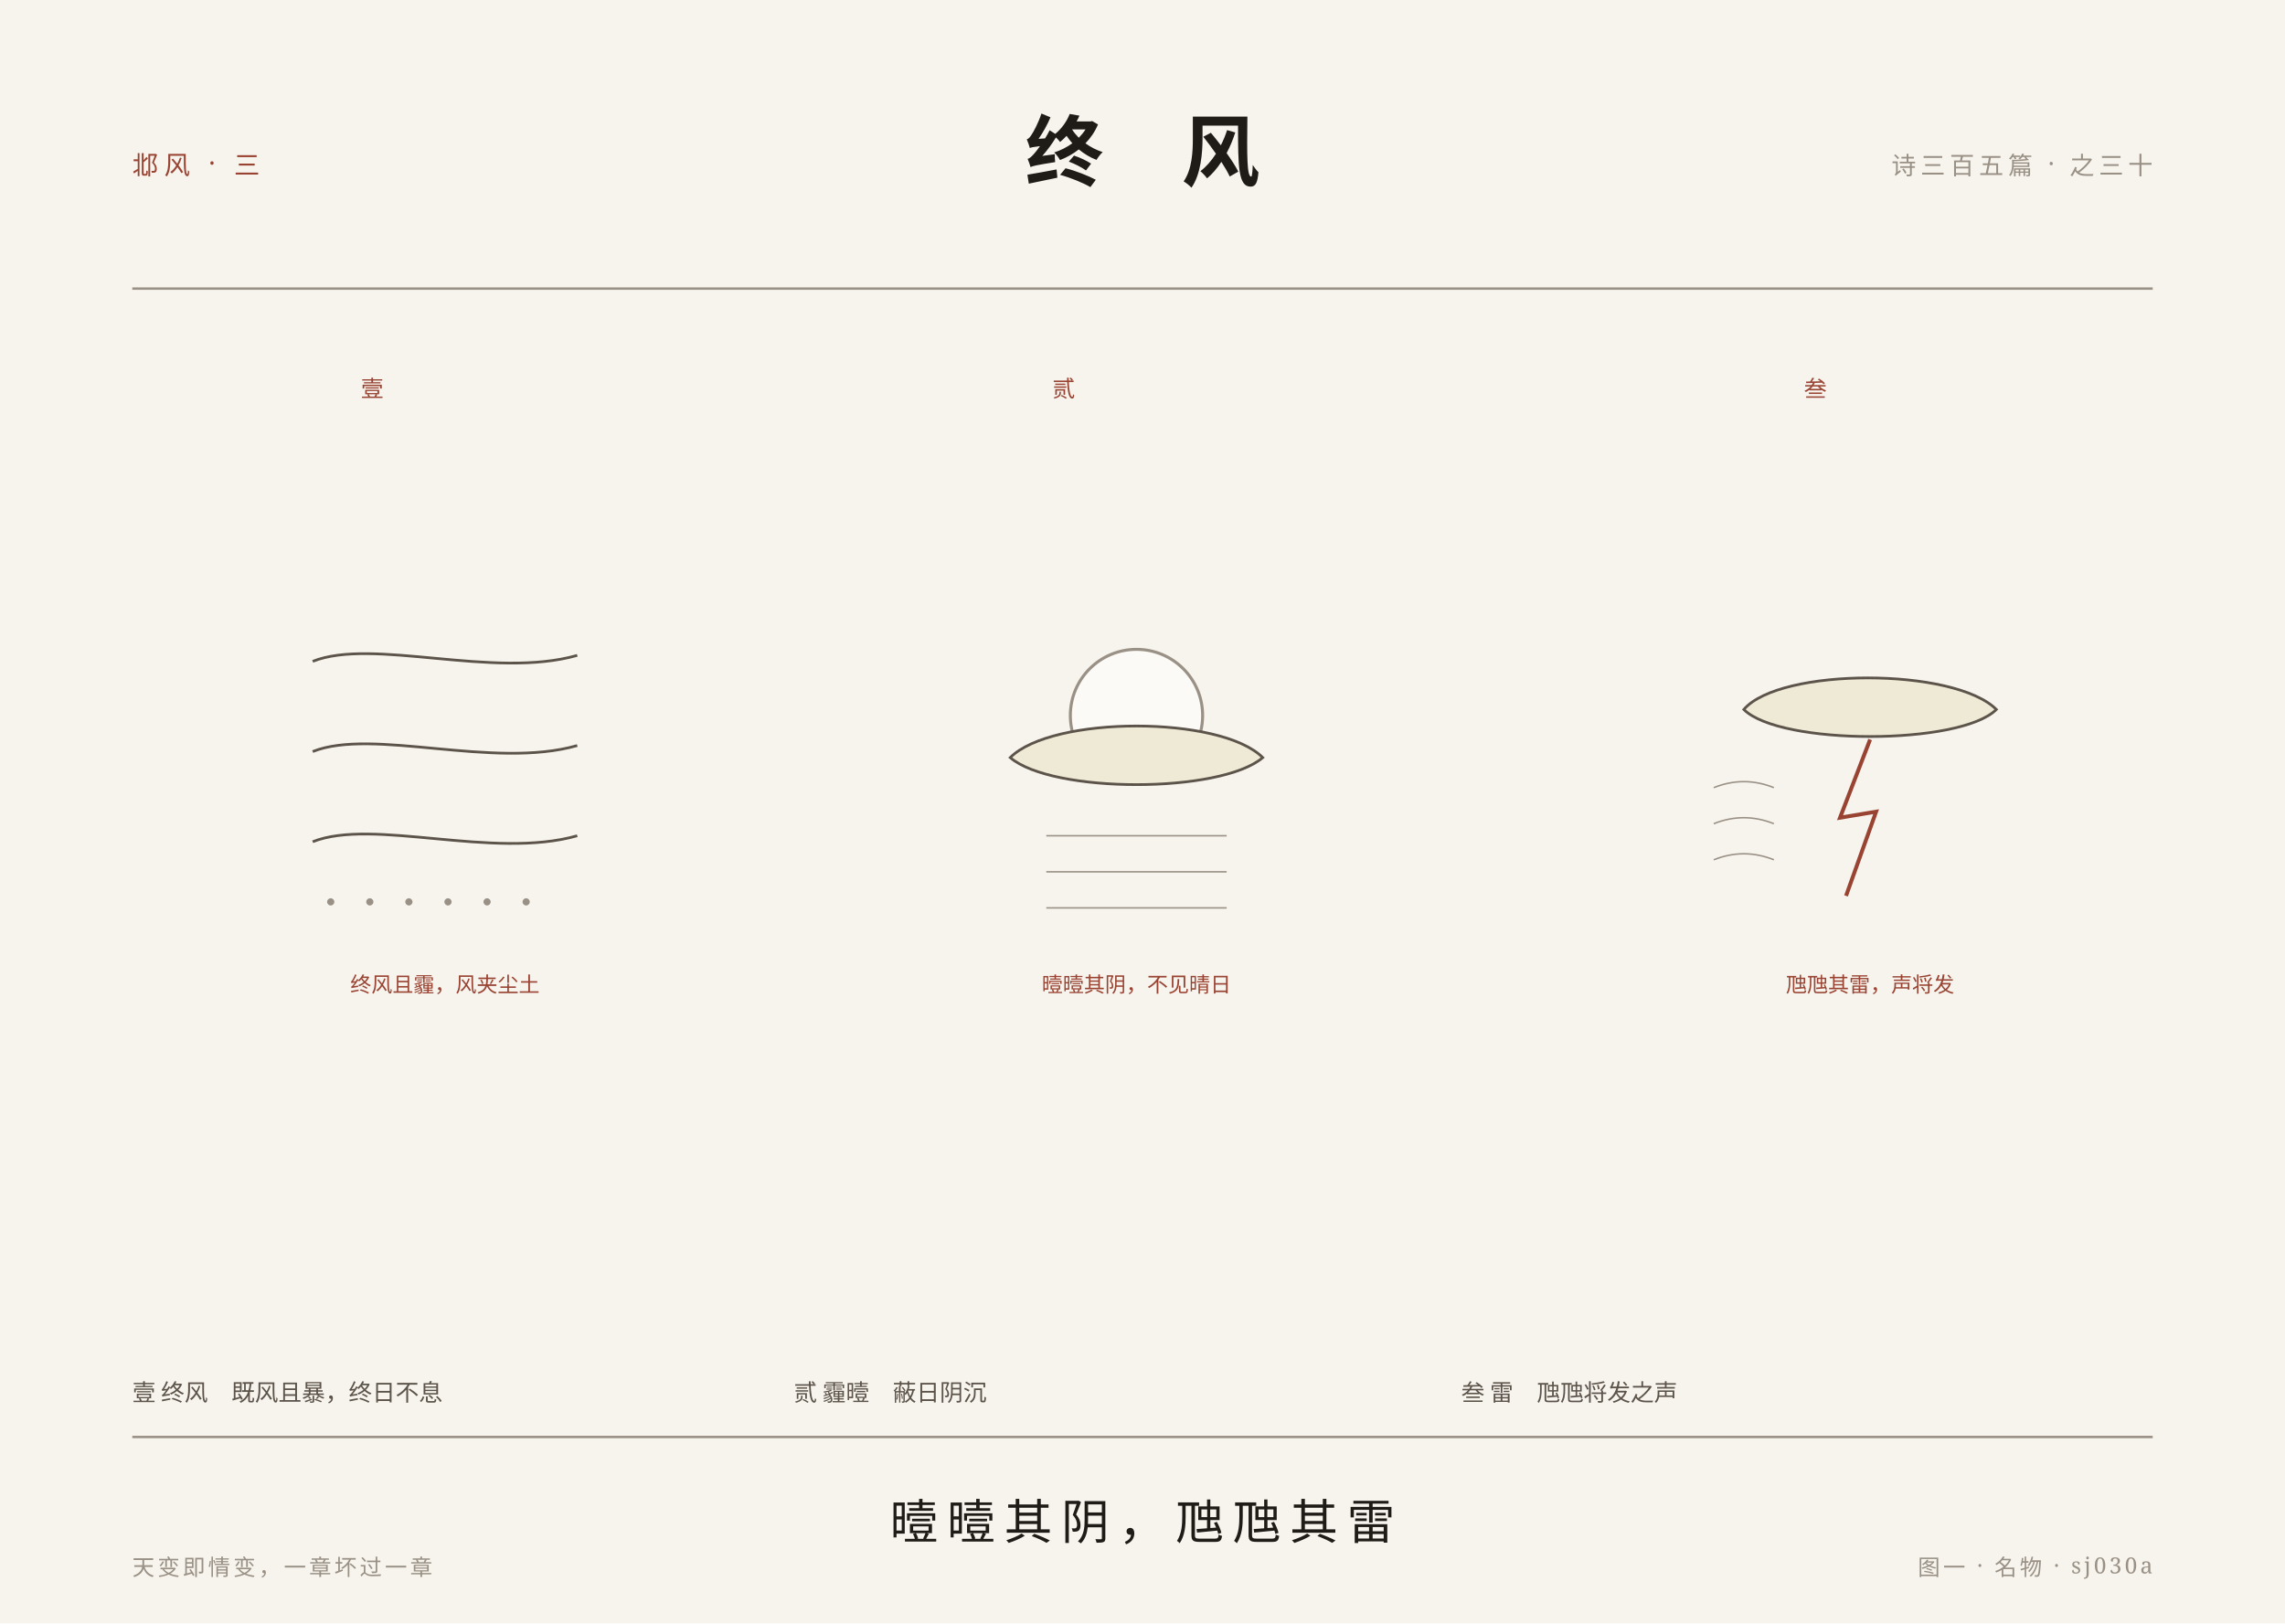
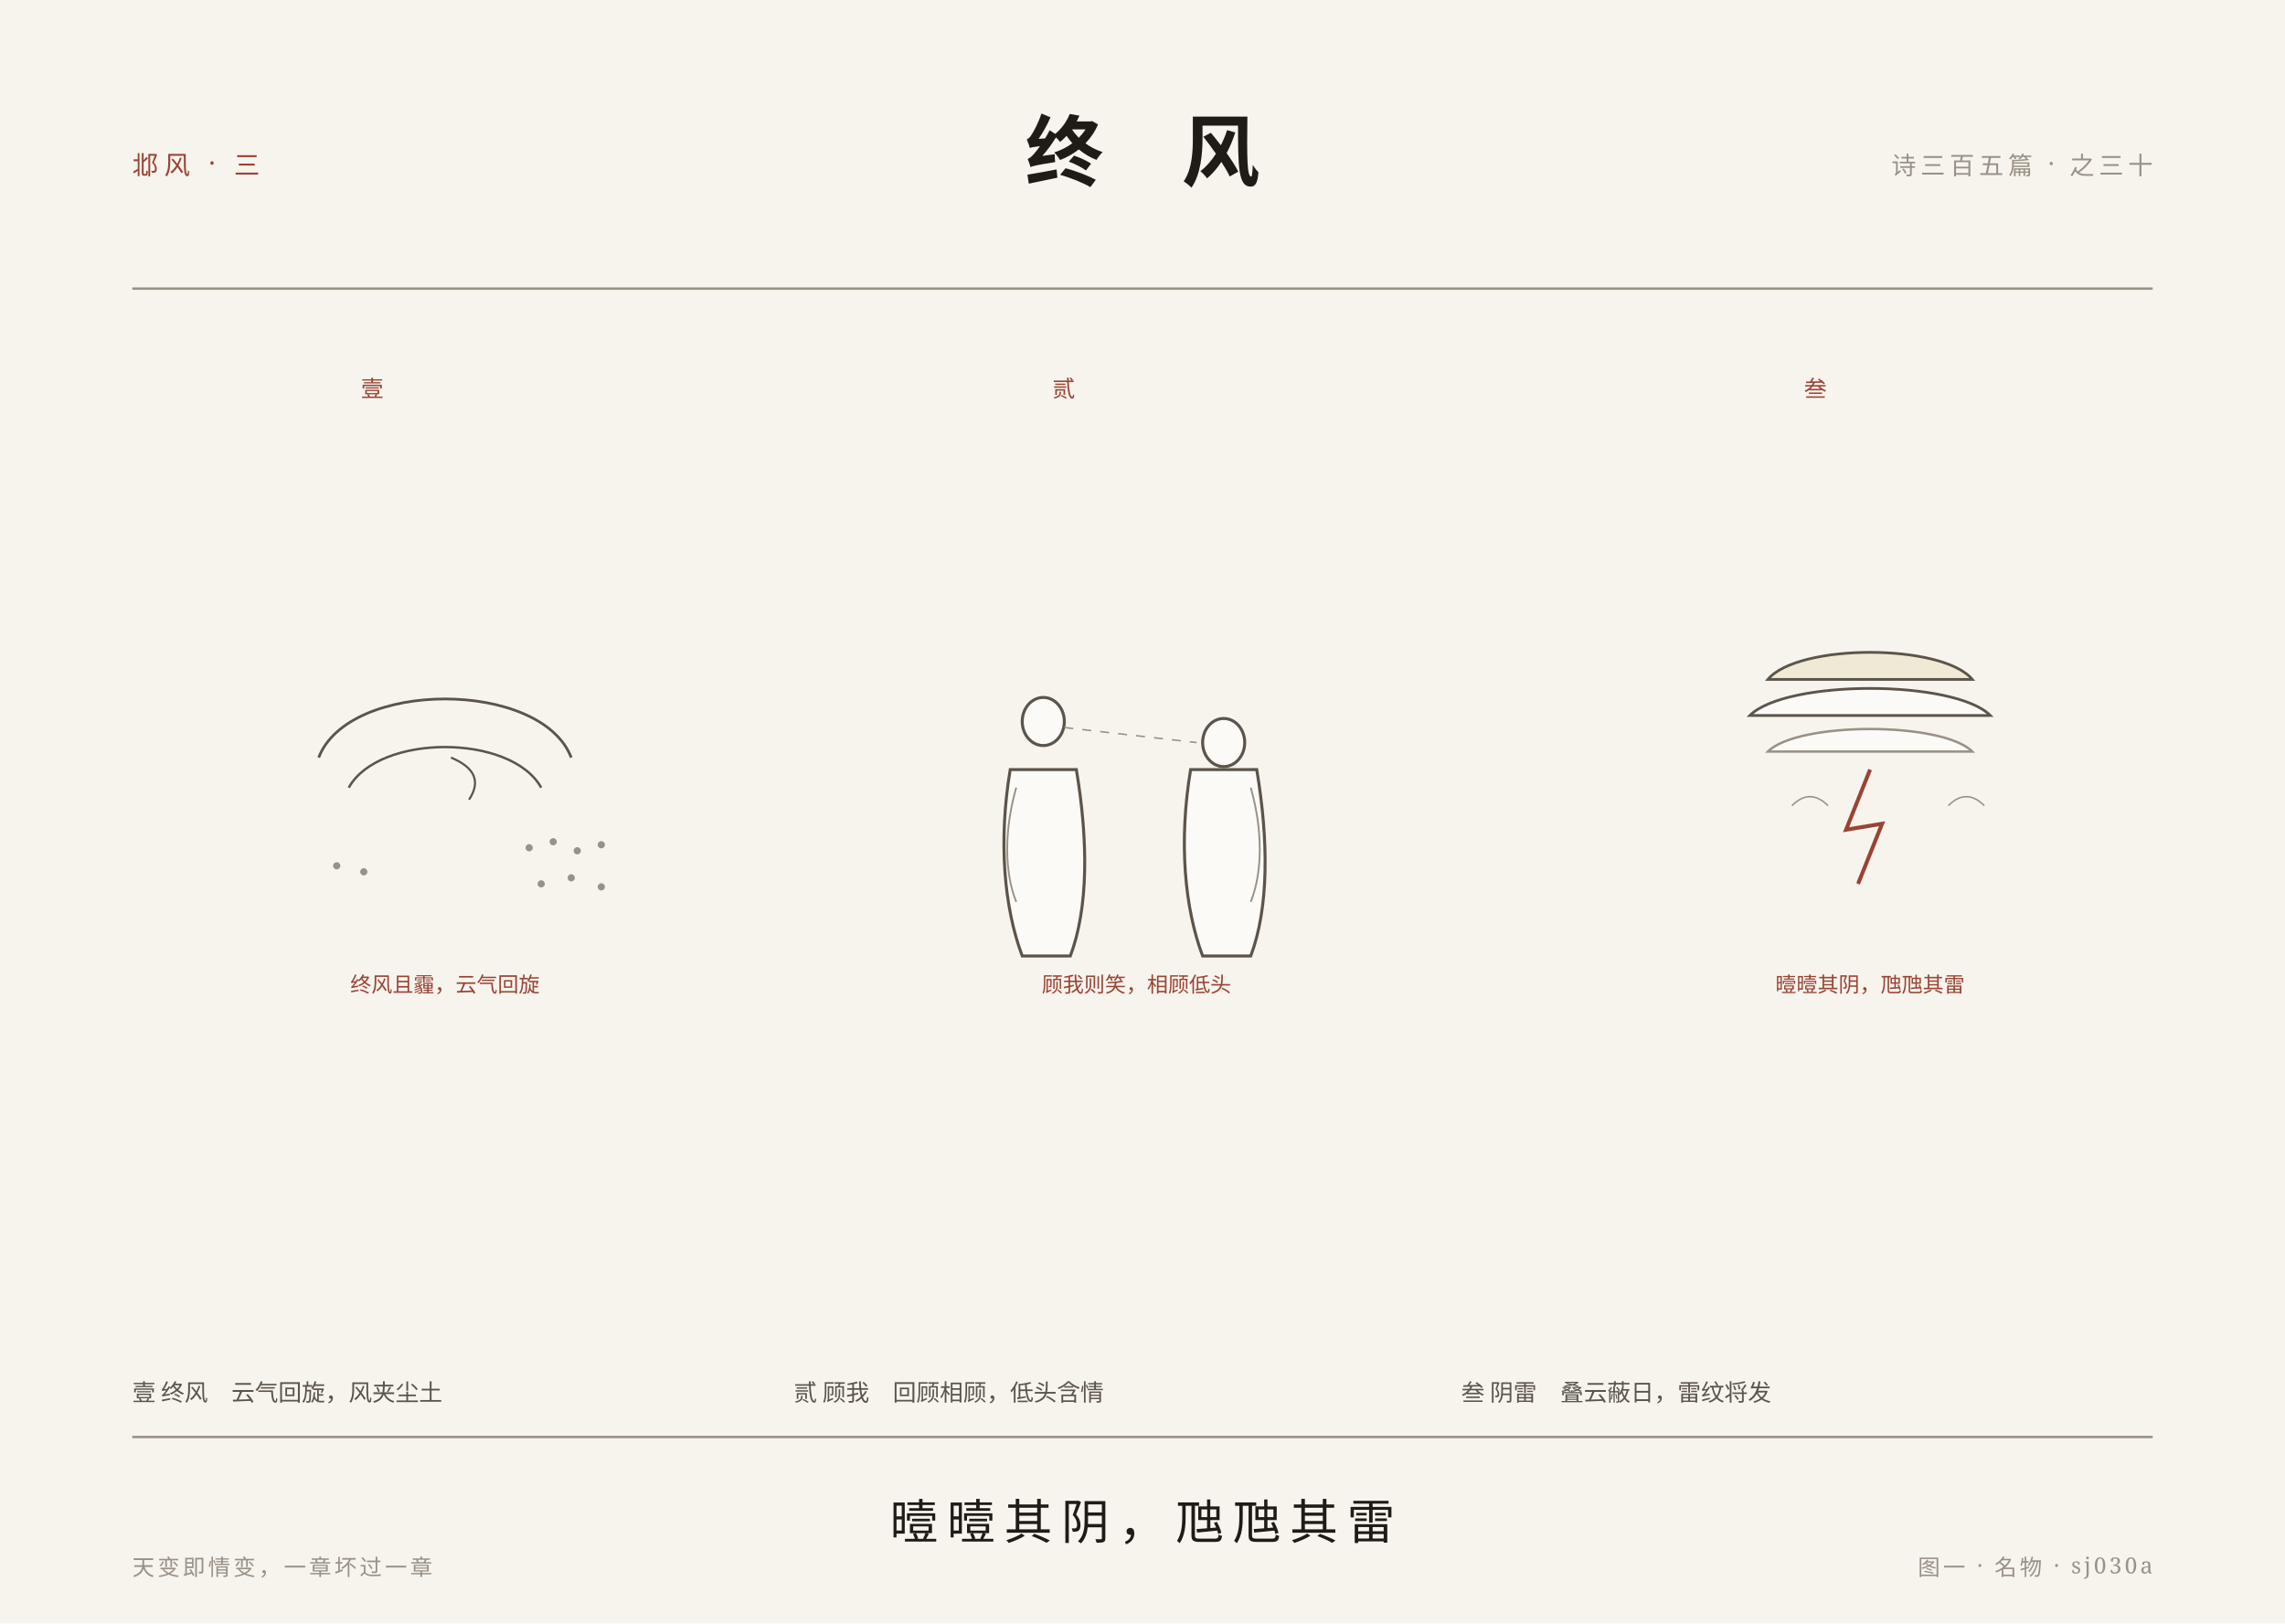
<svg xmlns="http://www.w3.org/2000/svg" viewBox="0 0 760 540" width="760" height="540" font-family="'Noto Serif SC','Songti SC',serif">
  <rect x="0" y="0" width="760" height="540" fill="#F7F4EE" />
  <text x="44" y="58" font-size="8.6" letter-spacing="2" fill="#994433">邶风 · 三</text>
  <text x="380" y="60" text-anchor="middle" font-size="26" letter-spacing="10" fill="#1F1B17" font-weight="700">终 风</text>
  <text x="716" y="58" text-anchor="end" font-size="8.2" letter-spacing="1.5" fill="#9A9186">诗三百五篇 · 之三十</text>
  <line x1="44" y1="96" x2="716" y2="96" stroke="#9A9186" stroke-width="0.8" />
-   <path d="M104,220 C124,212 164,226 192,218" fill="none" stroke="#5C544A" stroke-width="0.9" />
-   <path d="M104,250 C124,242 164,256 192,248" fill="none" stroke="#5C544A" stroke-width="0.9" />
-   <path d="M104,280 C124,272 164,286 192,278" fill="none" stroke="#5C544A" stroke-width="0.9" />
-   <circle cx="110" cy="300" r="1.2" fill="#9A9186" />
-   <circle cx="123" cy="300" r="1.2" fill="#9A9186" />
-   <circle cx="136" cy="300" r="1.2" fill="#9A9186" />
-   <circle cx="149" cy="300" r="1.2" fill="#9A9186" />
-   <circle cx="162" cy="300" r="1.2" fill="#9A9186" />
-   <circle cx="175" cy="300" r="1.2" fill="#9A9186" />
-   <text x="148" y="330" text-anchor="middle" font-size="7.0" fill="#994433">终风且霾，风夹尘土</text>
-   <circle cx="378" cy="238" r="22" fill="#FCFAF6" stroke="#9A9186" stroke-width="1.0" />
-   <path d="M336,252 C350,238 406,238 420,252 C406,264 350,264 336,252 Z" fill="#EFEAD6" stroke="#5C544A" stroke-width="0.9" />
-   <line x1="348" y1="278" x2="408" y2="278" stroke="#9A9186" stroke-width="0.5" />
-   <line x1="348" y1="290" x2="408" y2="290" stroke="#9A9186" stroke-width="0.5" />
-   <line x1="348" y1="302" x2="408" y2="302" stroke="#9A9186" stroke-width="0.5" />
-   <text x="378" y="330" text-anchor="middle" font-size="7.0" fill="#994433">曀曀其阴，不见晴日</text>
-   <path d="M580,236 C592,222 650,222 664,236 C652,248 592,248 580,236 Z" fill="#EFEAD6" stroke="#5C544A" stroke-width="0.9" />
-   <path d="M622,246 L612,272 L624,270 L614,298" fill="none" stroke="#994433" stroke-width="1.3" />
-   <path d="M570,262 q10,-4 20,0" fill="none" stroke="#9A9186" stroke-width="0.5" />
-   <path d="M570,274 q10,-4 20,0" fill="none" stroke="#9A9186" stroke-width="0.5" />
-   <path d="M570,286 q10,-4 20,0" fill="none" stroke="#9A9186" stroke-width="0.5" />
-   <text x="622" y="330" text-anchor="middle" font-size="7.0" fill="#994433">虺虺其雷，声将发</text>
+   <path d="M106,252 C116,226 180,226 190,252" fill="none" stroke="#5C544A" stroke-width="0.9" />
+   <path d="M116,262 C126,244 170,244 180,262" fill="none" stroke="#5C544A" stroke-width="0.8" />
+   <path d="M150,252 q12,5 6,14" fill="none" stroke="#5C544A" stroke-width="0.7" />
+   <circle cx="176" cy="282" r="1.2" fill="#9A9186" />
+   <circle cx="184" cy="280" r="1.2" fill="#9A9186" />
+   <circle cx="192" cy="283" r="1.2" fill="#9A9186" />
+   <circle cx="200" cy="281" r="1.2" fill="#9A9186" />
+   <circle cx="180" cy="294" r="1.2" fill="#9A9186" />
+   <circle cx="190" cy="292" r="1.2" fill="#9A9186" />
+   <circle cx="200" cy="295" r="1.2" fill="#9A9186" />
+   <circle cx="112" cy="288" r="1.2" fill="#9A9186" />
+   <circle cx="121" cy="290" r="1.2" fill="#9A9186" />
+   <text x="148" y="330" text-anchor="middle" font-size="7.0" fill="#994433">终风且霾，云气回旋</text>
+   <path d="M336,256 C332,280 334,302 340,318 L356,318 C362,302 362,280 358,256 Z" fill="#FCFAF6" stroke="#5C544A" stroke-width="1.0" />
+   <ellipse cx="347" cy="240" rx="7" ry="8" fill="#FCFAF6" stroke="#5C544A" stroke-width="1.0" />
+   <path d="M338,262 C334,276 334,290 338,300" fill="none" stroke="#9A9186" stroke-width="0.6" />
+   <path d="M396,256 C392,280 394,302 400,318 L416,318 C422,302 422,280 418,256 Z" fill="#FCFAF6" stroke="#5C544A" stroke-width="1.0" />
+   <ellipse cx="407" cy="247" rx="7" ry="8" fill="#FCFAF6" stroke="#5C544A" stroke-width="1.0" />
+   <path d="M416,262 C420,276 420,290 416,300" fill="none" stroke="#9A9186" stroke-width="0.6" />
+   <line x1="354" y1="242" x2="398" y2="247" stroke="#9A9186" stroke-width="0.5" stroke-dasharray="3 3" />
+   <text x="378" y="330" text-anchor="middle" font-size="7.0" fill="#994433">顾我则笑，相顾低头</text>
+   <path d="M588,226 C598,214 646,214 656,226 Z" fill="#EFEAD6" stroke="#5C544A" stroke-width="0.9" />
+   <path d="M582,238 C594,226 650,226 662,238 Z" fill="#FCFAF6" stroke="#5C544A" stroke-width="0.9" />
+   <path d="M588,250 C598,240 646,240 656,250 Z" fill="#FCFAF6" stroke="#9A9186" stroke-width="0.8" />
+   <path d="M622,256 L614,276 L626,274 L618,294" fill="none" stroke="#994433" stroke-width="1.3" />
+   <path d="M596,268 q6,-6 12,0" fill="none" stroke="#9A9186" stroke-width="0.5" />
+   <path d="M648,268 q6,-6 12,0" fill="none" stroke="#9A9186" stroke-width="0.5" />
+   <text x="622" y="330" text-anchor="middle" font-size="7.0" fill="#994433">曀曀其阴，虺虺其雷</text>
  <text x="120" y="132" font-size="7.6" fill="#994433">壹</text>
  <text x="350" y="132" font-size="7.6" fill="#994433">贰</text>
  <text x="600" y="132" font-size="7.6" fill="#994433">叁</text>
-   <text x="44" y="466" font-size="7.8" fill="#5C544A">壹 终风　既风且暴，终日不息</text>
-   <text x="264" y="466" font-size="7.8" fill="#5C544A">贰 霾曀　蔽日阴沉</text>
-   <text x="486" y="466" font-size="7.8" fill="#5C544A">叁 雷　虺虺将发之声</text>
+   <text x="44" y="466" font-size="7.8" fill="#5C544A">壹 终风　云气回旋，风夹尘土</text>
+   <text x="264" y="466" font-size="7.8" fill="#5C544A">贰 顾我　回顾相顾，低头含情</text>
+   <text x="486" y="466" font-size="7.8" fill="#5C544A">叁 阴雷　叠云蔽日，雷纹将发</text>
  <line x1="44" y1="478" x2="716" y2="478" stroke="#9A9186" stroke-width="0.8" />
  <text x="380" y="512" text-anchor="middle" font-size="16" letter-spacing="3" fill="#1F1B17">曀曀其阴，虺虺其雷</text>
  <text x="44" y="524" font-size="7.4" letter-spacing="1" fill="#9A9186">天变即情变，一章坏过一章</text>
  <text x="716" y="524" text-anchor="end" font-size="7.4" letter-spacing="1" fill="#9A9186">图一 · 名物 · sj030a</text>
</svg>
